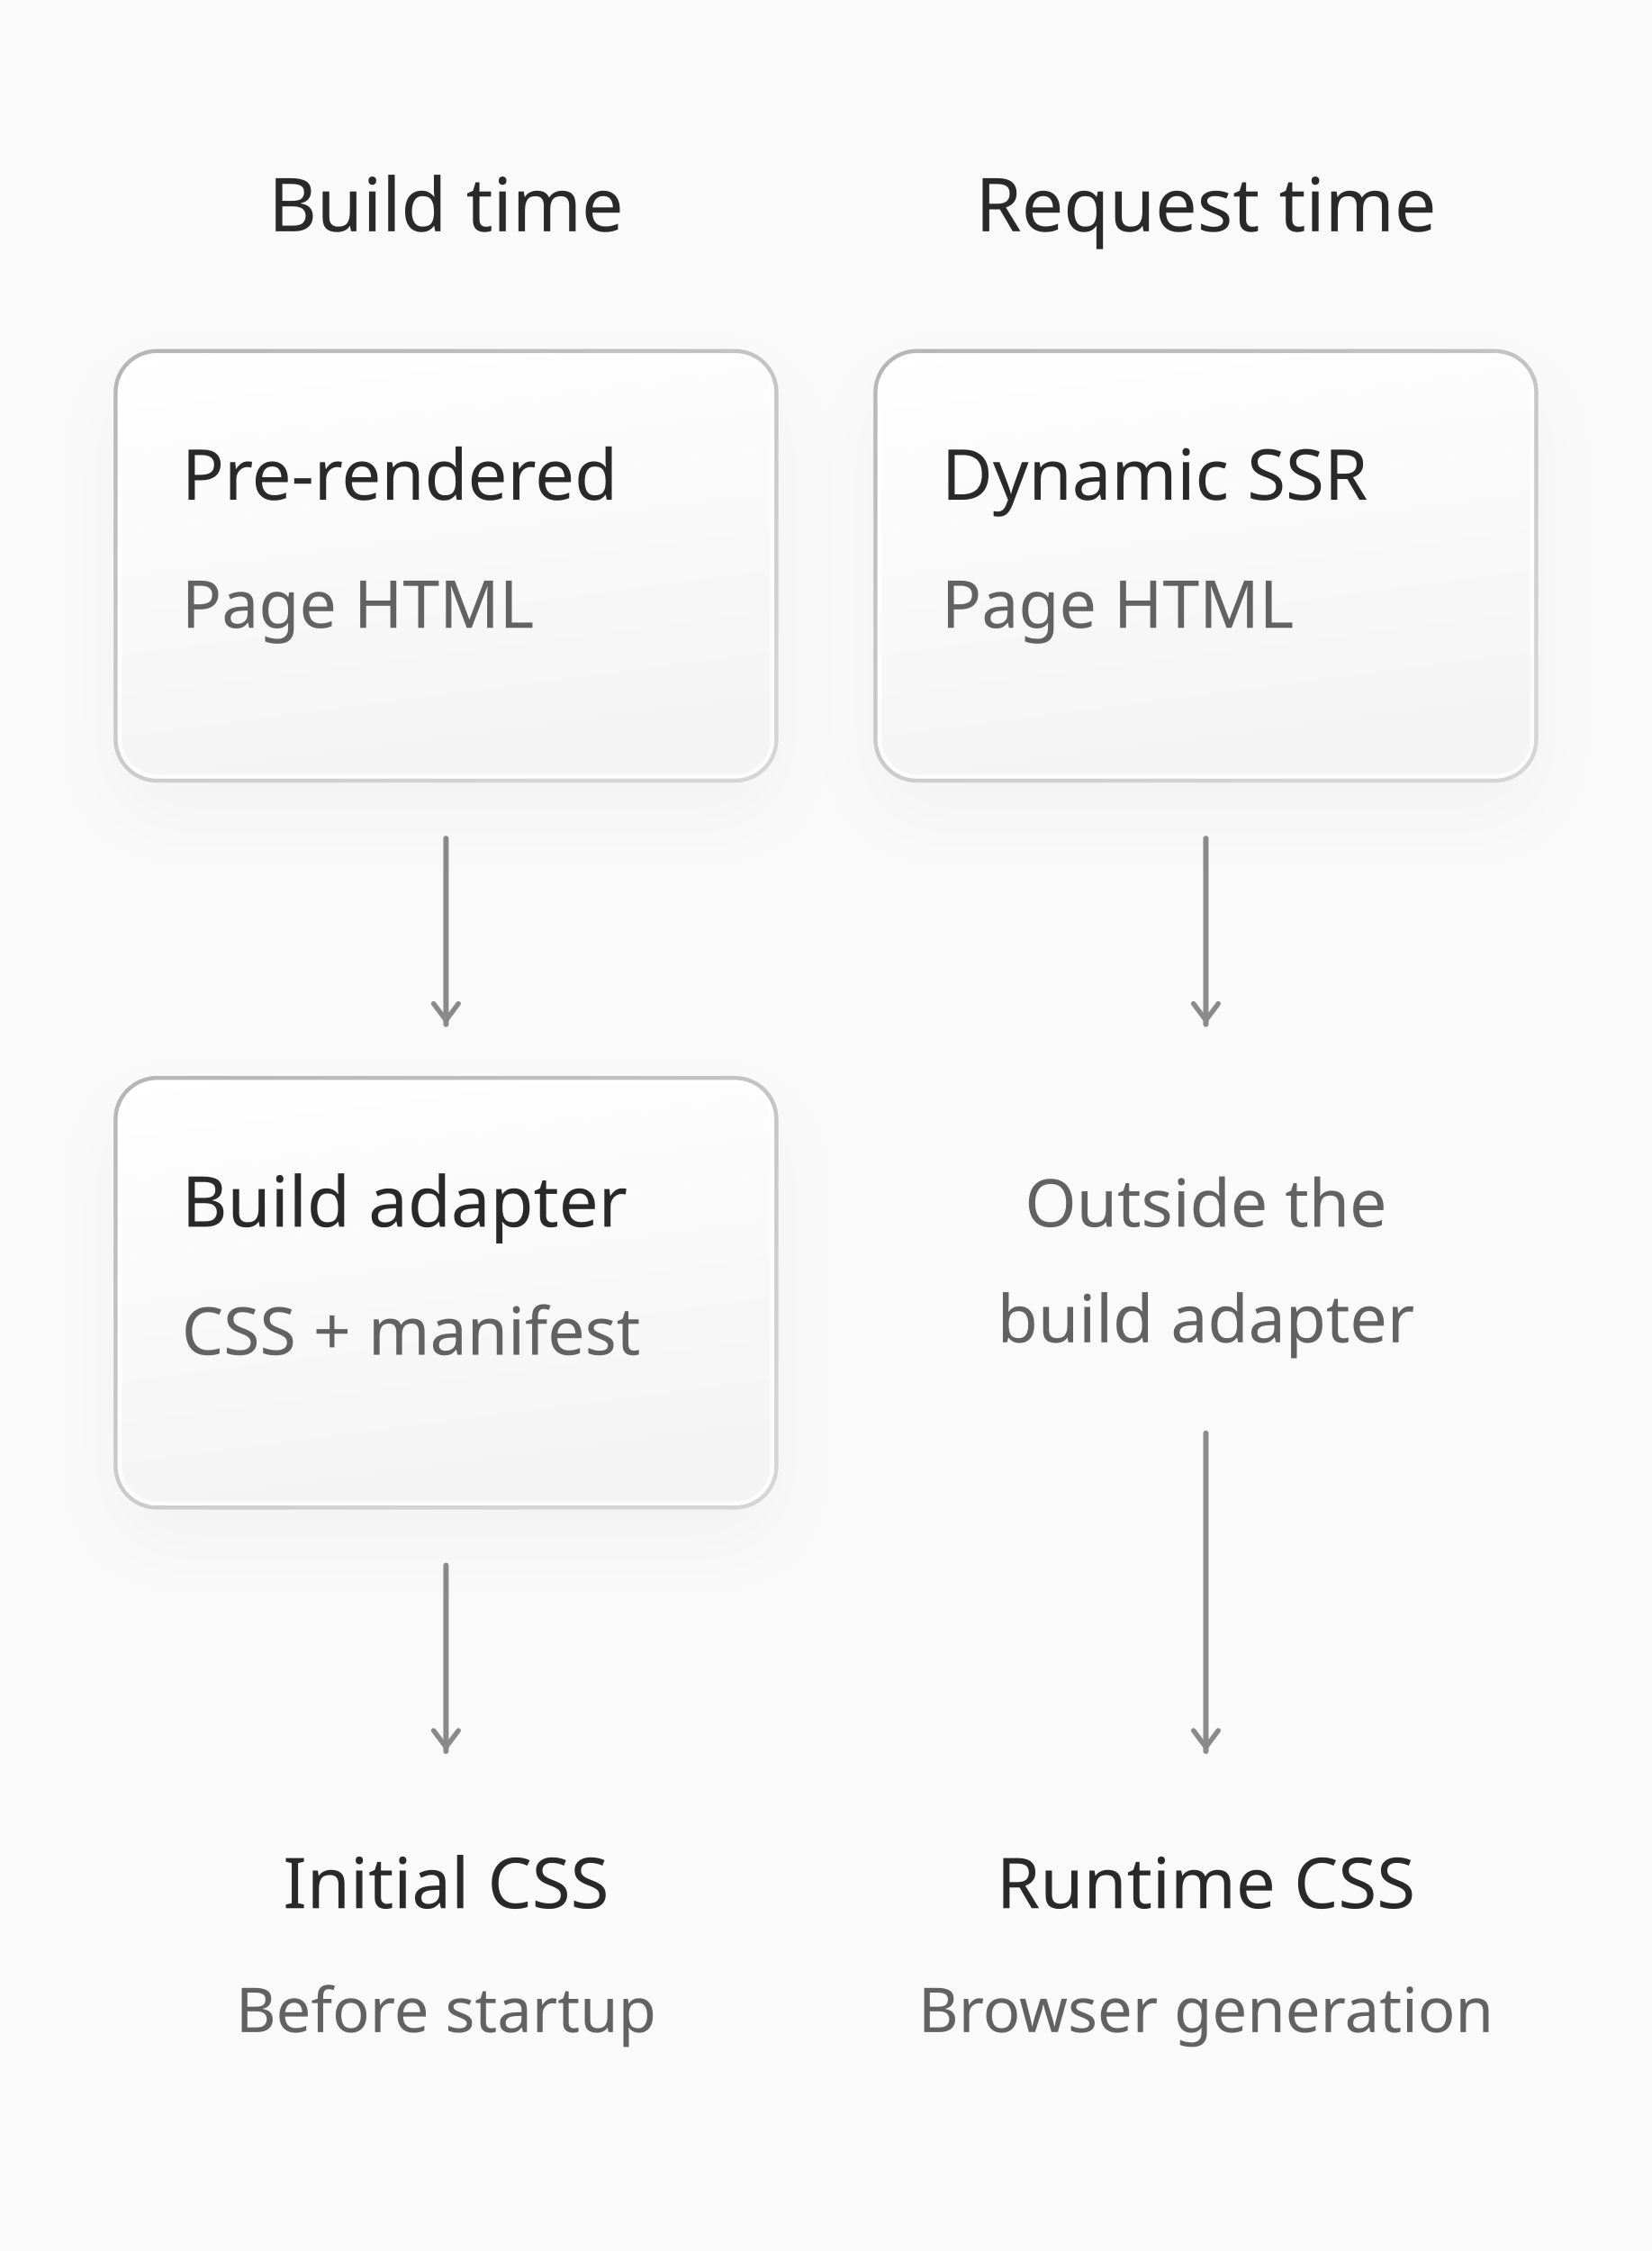
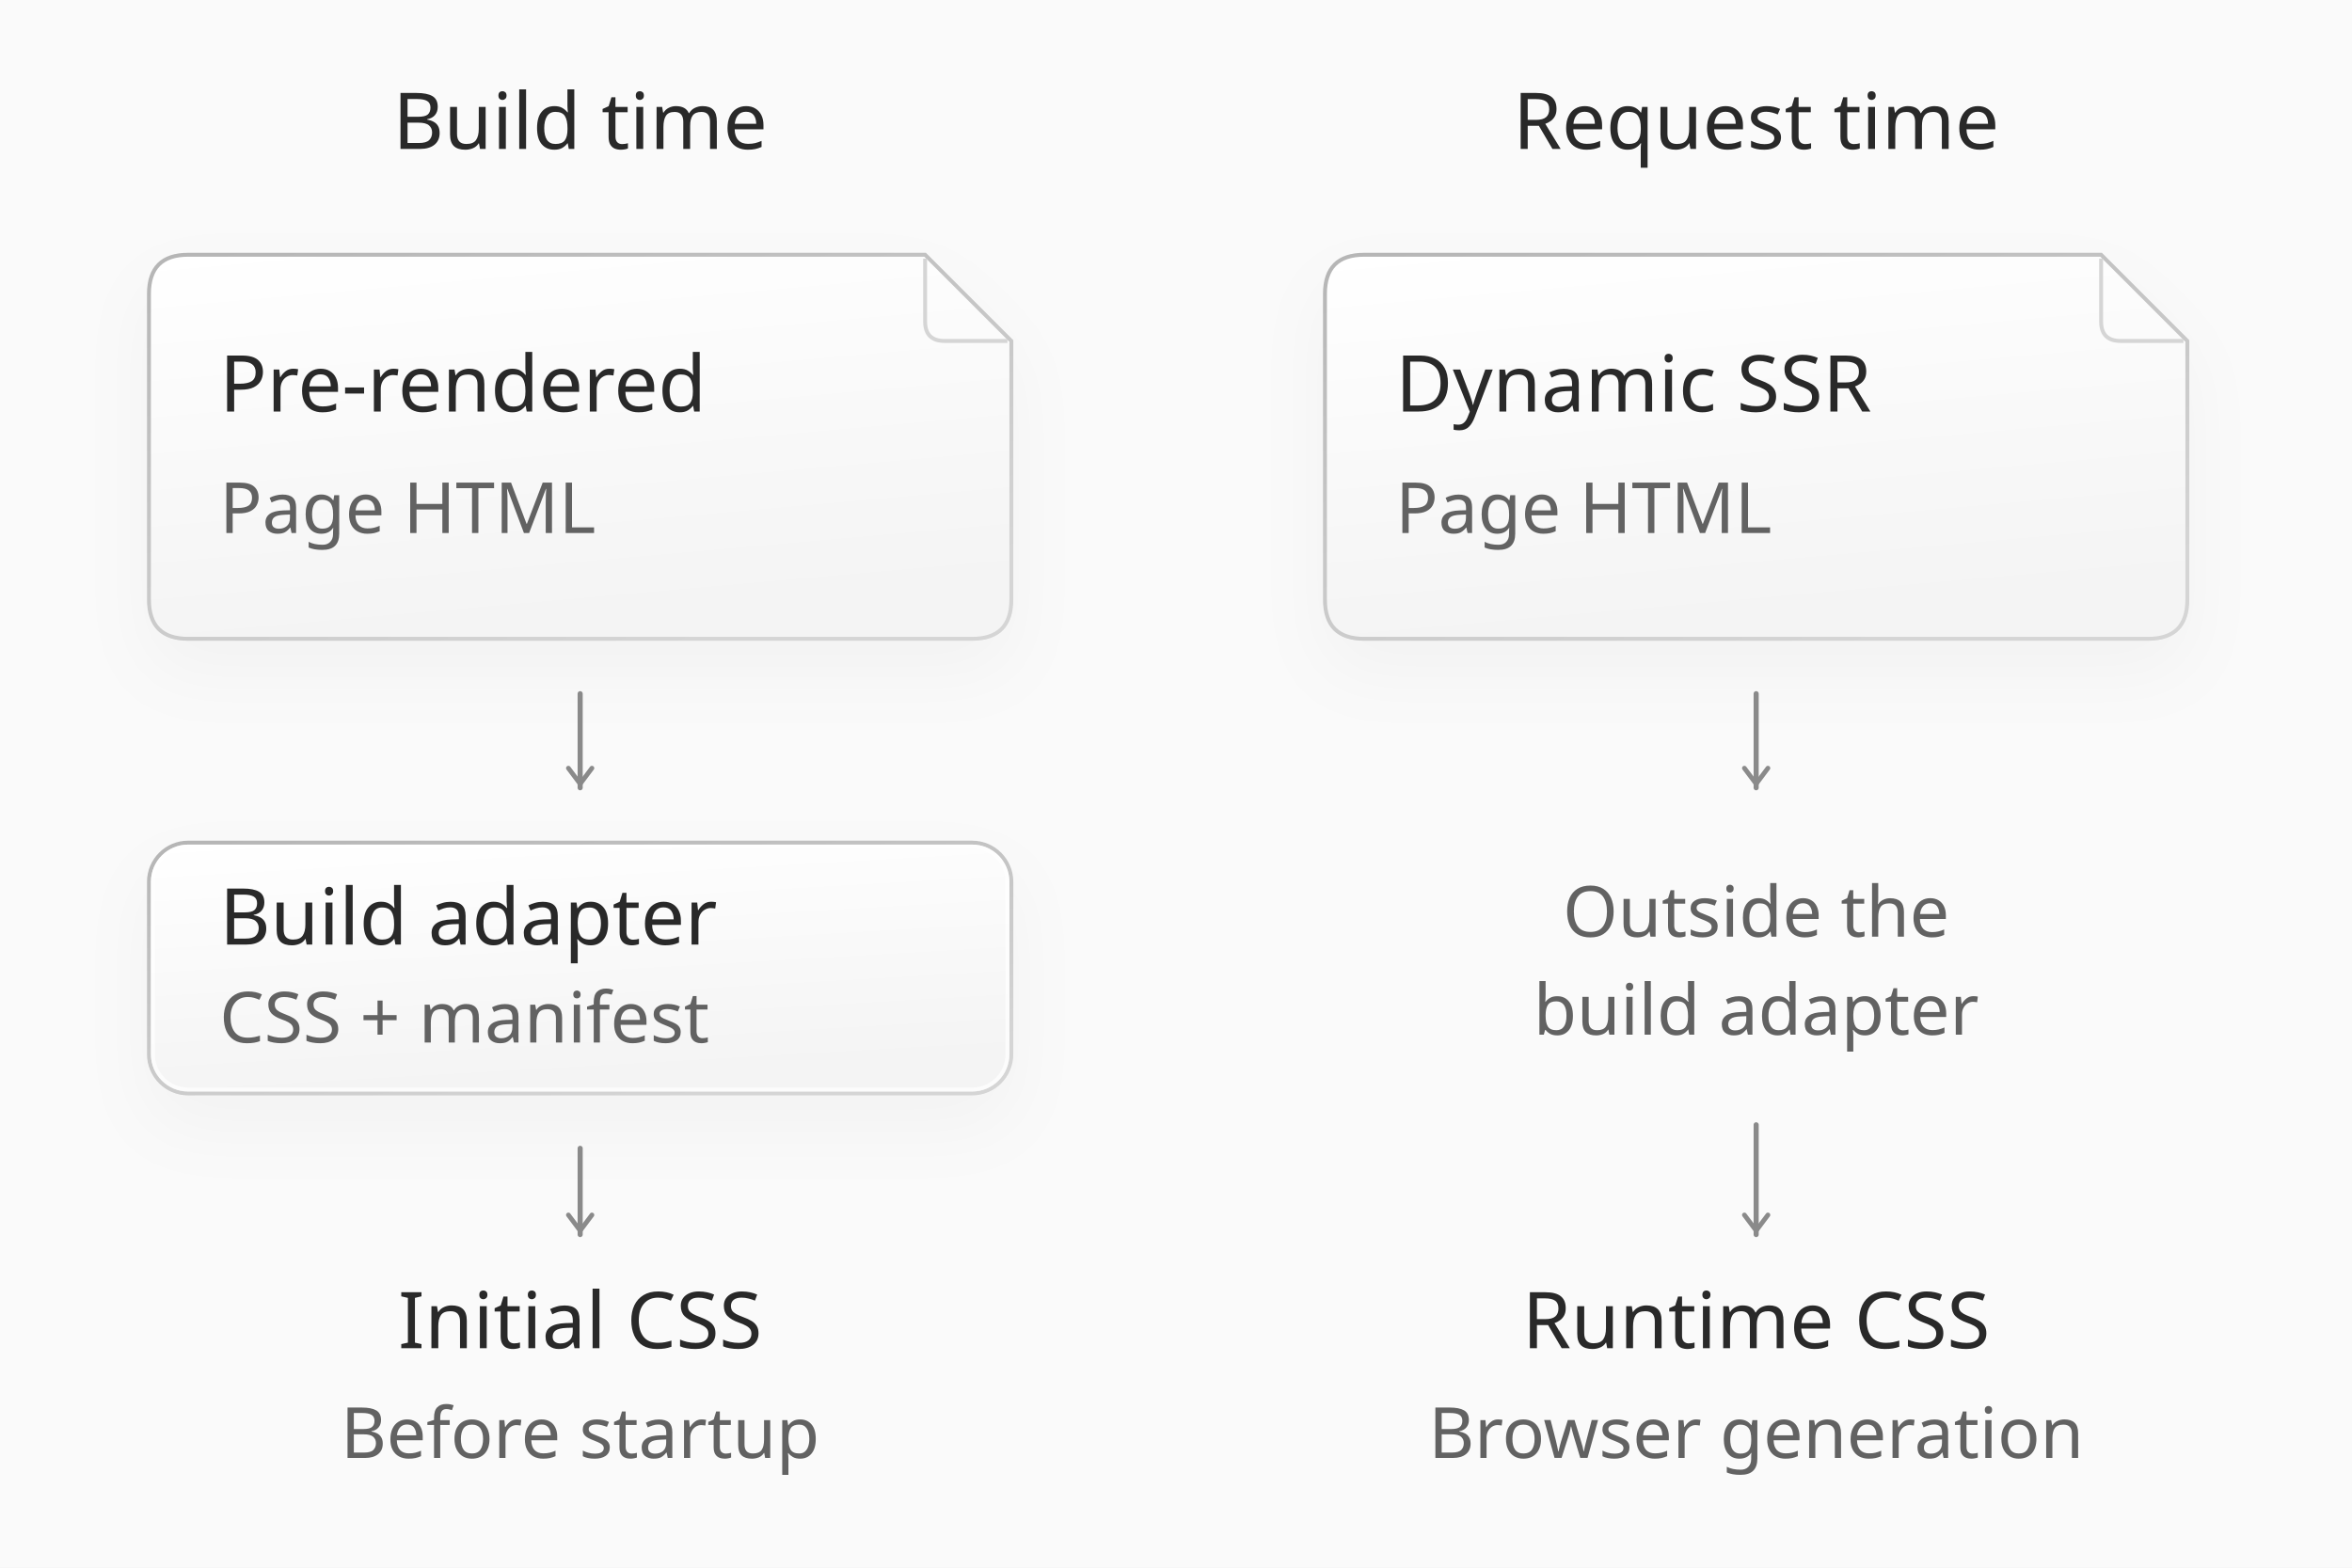
- <svg xmlns="http://www.w3.org/2000/svg" width="400" height="545" viewBox="0 0 400 545" role="img" aria-labelledby="title description" font-family="Geist, sans-serif">
+ <svg xmlns="http://www.w3.org/2000/svg" width="600" height="400" viewBox="0 0 600 400" role="img" aria-labelledby="title description" font-family="Geist, sans-serif">
  <defs>
    <linearGradient id="surface" x2=".2" y2="1">
      <stop stop-color="#ffffff" />
      <stop offset="1" stop-color="#f4f4f4" />
    </linearGradient>
    <linearGradient id="edge" x2=".65" y2="1">
      <stop stop-color="#b5b5b5" />
      <stop offset="1" stop-color="#d5d5d5" />
    </linearGradient>
    <filter id="shadow" x="-40%" y="-40%" width="180%" height="200%" color-interpolation-filters="sRGB">
      <feDropShadow dx="0" dy="1" stdDeviation="1" flood-color="#000000" flood-opacity=".04" />
      <feDropShadow dx="0" dy="8" stdDeviation="9" flood-color="#000000" flood-opacity=".035" />
    </filter>
    <marker id="arrow" viewBox="0 0 8 8" markerWidth="8" markerHeight="8" refX="7" refY="4" orient="auto" markerUnits="userSpaceOnUse">
      <path d="M2 1l4 3-4 3" fill="none" stroke="#8a8a8a" stroke-width="1.2" stroke-linecap="round" stroke-linejoin="round" />
    </marker>
  </defs>
-   <rect x="0" y="0" width="400" height="545" rx="0" fill="#fafafa" />
-   <g transform="translate(20 20)">
-     <text x="88" y="36" font-size="18" font-weight="500" fill="#292929" text-anchor="middle">Build time</text>
-     <text x="272" y="36" font-size="18" font-weight="500" fill="#292929" text-anchor="middle">Request time</text>
-     <rect x="8" y="65" width="160" height="104" rx="10" fill="url(#surface)" stroke="url(#edge)" filter="url(#shadow)" />
-     <rect x="9" y="66" width="158" height="102" rx="9" fill="none" stroke="#ffffff" stroke-opacity=".7" />
-     <text x="24" y="101" font-size="17" font-weight="500" fill="#292929">Pre-rendered</text>
-     <text x="24" y="132" font-size="16" font-weight="400" fill="#626262">Page HTML</text>
-     <rect x="192" y="65" width="160" height="104" rx="10" fill="url(#surface)" stroke="url(#edge)" filter="url(#shadow)" />
-     <rect x="193" y="66" width="158" height="102" rx="9" fill="none" stroke="#ffffff" stroke-opacity=".7" />
-     <text x="208" y="101" font-size="17" font-weight="500" fill="#292929">Dynamic SSR</text>
-     <text x="208" y="132" font-size="16" font-weight="400" fill="#626262">Page HTML</text>
-     <path d="M88 183V228" fill="none" stroke="#8a8a8a" stroke-width="1.3" stroke-linecap="round" stroke-linejoin="round" marker-end="url(#arrow)" />
-     <path d="M272 183V228" fill="none" stroke="#8a8a8a" stroke-width="1.3" stroke-linecap="round" stroke-linejoin="round" marker-end="url(#arrow)" />
-     <rect x="8" y="241" width="160" height="104" rx="10" fill="url(#surface)" stroke="url(#edge)" filter="url(#shadow)" />
-     <rect x="9" y="242" width="158" height="102" rx="9" fill="none" stroke="#ffffff" stroke-opacity=".7" />
-     <text x="24" y="277" font-size="17" font-weight="500" fill="#292929">Build adapter</text>
-     <text x="24" y="308" font-size="16" font-weight="400" fill="#626262">CSS + manifest</text>
-     <text x="272" y="277" font-size="16" font-weight="400" fill="#626262" text-anchor="middle">Outside the</text>
-     <text x="272" y="305" font-size="16" font-weight="400" fill="#626262" text-anchor="middle">build adapter</text>
-     <path d="M88 359V404" fill="none" stroke="#8a8a8a" stroke-width="1.3" stroke-linecap="round" stroke-linejoin="round" marker-end="url(#arrow)" />
-     <path d="M272 327V404" fill="none" stroke="#8a8a8a" stroke-width="1.3" stroke-linecap="round" stroke-linejoin="round" marker-end="url(#arrow)" />
-     <text x="88" y="442" font-size="17" font-weight="500" fill="#292929" text-anchor="middle">Initial CSS</text>
-     <text x="272" y="442" font-size="17" font-weight="500" fill="#292929" text-anchor="middle">Runtime CSS</text>
-     <text x="88" y="472" font-size="15" font-weight="400" fill="#626262" text-anchor="middle">Before startup</text>
-     <text x="272" y="472" font-size="15" font-weight="400" fill="#626262" text-anchor="middle">Browser generation</text>
+   <rect x="0" y="0" width="600" height="400" rx="0" fill="#fafafa" />
+   <g transform="translate(0 0)">
+     <text x="148" y="38" font-size="20" font-weight="500" fill="#292929" text-anchor="middle">Build time</text>
+     <text x="448" y="38" font-size="20" font-weight="500" fill="#292929" text-anchor="middle">Request time</text>
+     <path d="M48 65H236L258 87V153Q258 163 248 163H48Q38 163 38 153V75Q38 65 48 65Z" fill="url(#surface)" stroke="url(#edge)" filter="url(#shadow)" />
+     <path d="M236 66V82Q236 87 241 87H257" fill="none" stroke="#d5d5d5" />
+     <text x="56" y="105" font-size="20" font-weight="500" fill="#292929">Pre-rendered</text>
+     <text x="56" y="136" font-size="18" font-weight="400" fill="#626262">Page HTML</text>
+     <path d="M348 65H536L558 87V153Q558 163 548 163H348Q338 163 338 153V75Q338 65 348 65Z" fill="url(#surface)" stroke="url(#edge)" filter="url(#shadow)" />
+     <path d="M536 66V82Q536 87 541 87H557" fill="none" stroke="#d5d5d5" />
+     <text x="356" y="105" font-size="20" font-weight="500" fill="#292929">Dynamic SSR</text>
+     <text x="356" y="136" font-size="18" font-weight="400" fill="#626262">Page HTML</text>
+     <path d="M148 177V201" fill="none" stroke="#8a8a8a" stroke-width="1.3" stroke-linecap="round" stroke-linejoin="round" marker-end="url(#arrow)" />
+     <path d="M448 177V201" fill="none" stroke="#8a8a8a" stroke-width="1.3" stroke-linecap="round" stroke-linejoin="round" marker-end="url(#arrow)" />
+     <rect x="38" y="215" width="220" height="64" rx="10" fill="url(#surface)" stroke="url(#edge)" filter="url(#shadow)" />
+     <rect x="39" y="216" width="218" height="62" rx="9" fill="none" stroke="#ffffff" stroke-opacity=".7" />
+     <text x="56" y="241" font-size="20" font-weight="500" fill="#292929">Build adapter</text>
+     <text x="56" y="266" font-size="18" font-weight="400" fill="#626262">CSS + manifest</text>
+     <text x="448" y="239" font-size="18" font-weight="400" fill="#626262" text-anchor="middle">Outside the</text>
+     <text x="448" y="264" font-size="18" font-weight="400" fill="#626262" text-anchor="middle">build adapter</text>
+     <path d="M148 293V315" fill="none" stroke="#8a8a8a" stroke-width="1.3" stroke-linecap="round" stroke-linejoin="round" marker-end="url(#arrow)" />
+     <path d="M448 287V315" fill="none" stroke="#8a8a8a" stroke-width="1.3" stroke-linecap="round" stroke-linejoin="round" marker-end="url(#arrow)" />
+     <text x="148" y="344" font-size="20" font-weight="500" fill="#292929" text-anchor="middle">Initial CSS</text>
+     <text x="448" y="344" font-size="20" font-weight="500" fill="#292929" text-anchor="middle">Runtime CSS</text>
+     <text x="148" y="372" font-size="18" font-weight="400" fill="#626262" text-anchor="middle">Before startup</text>
+     <text x="448" y="372" font-size="18" font-weight="400" fill="#626262" text-anchor="middle">Browser generation</text>
  </g>
</svg>
